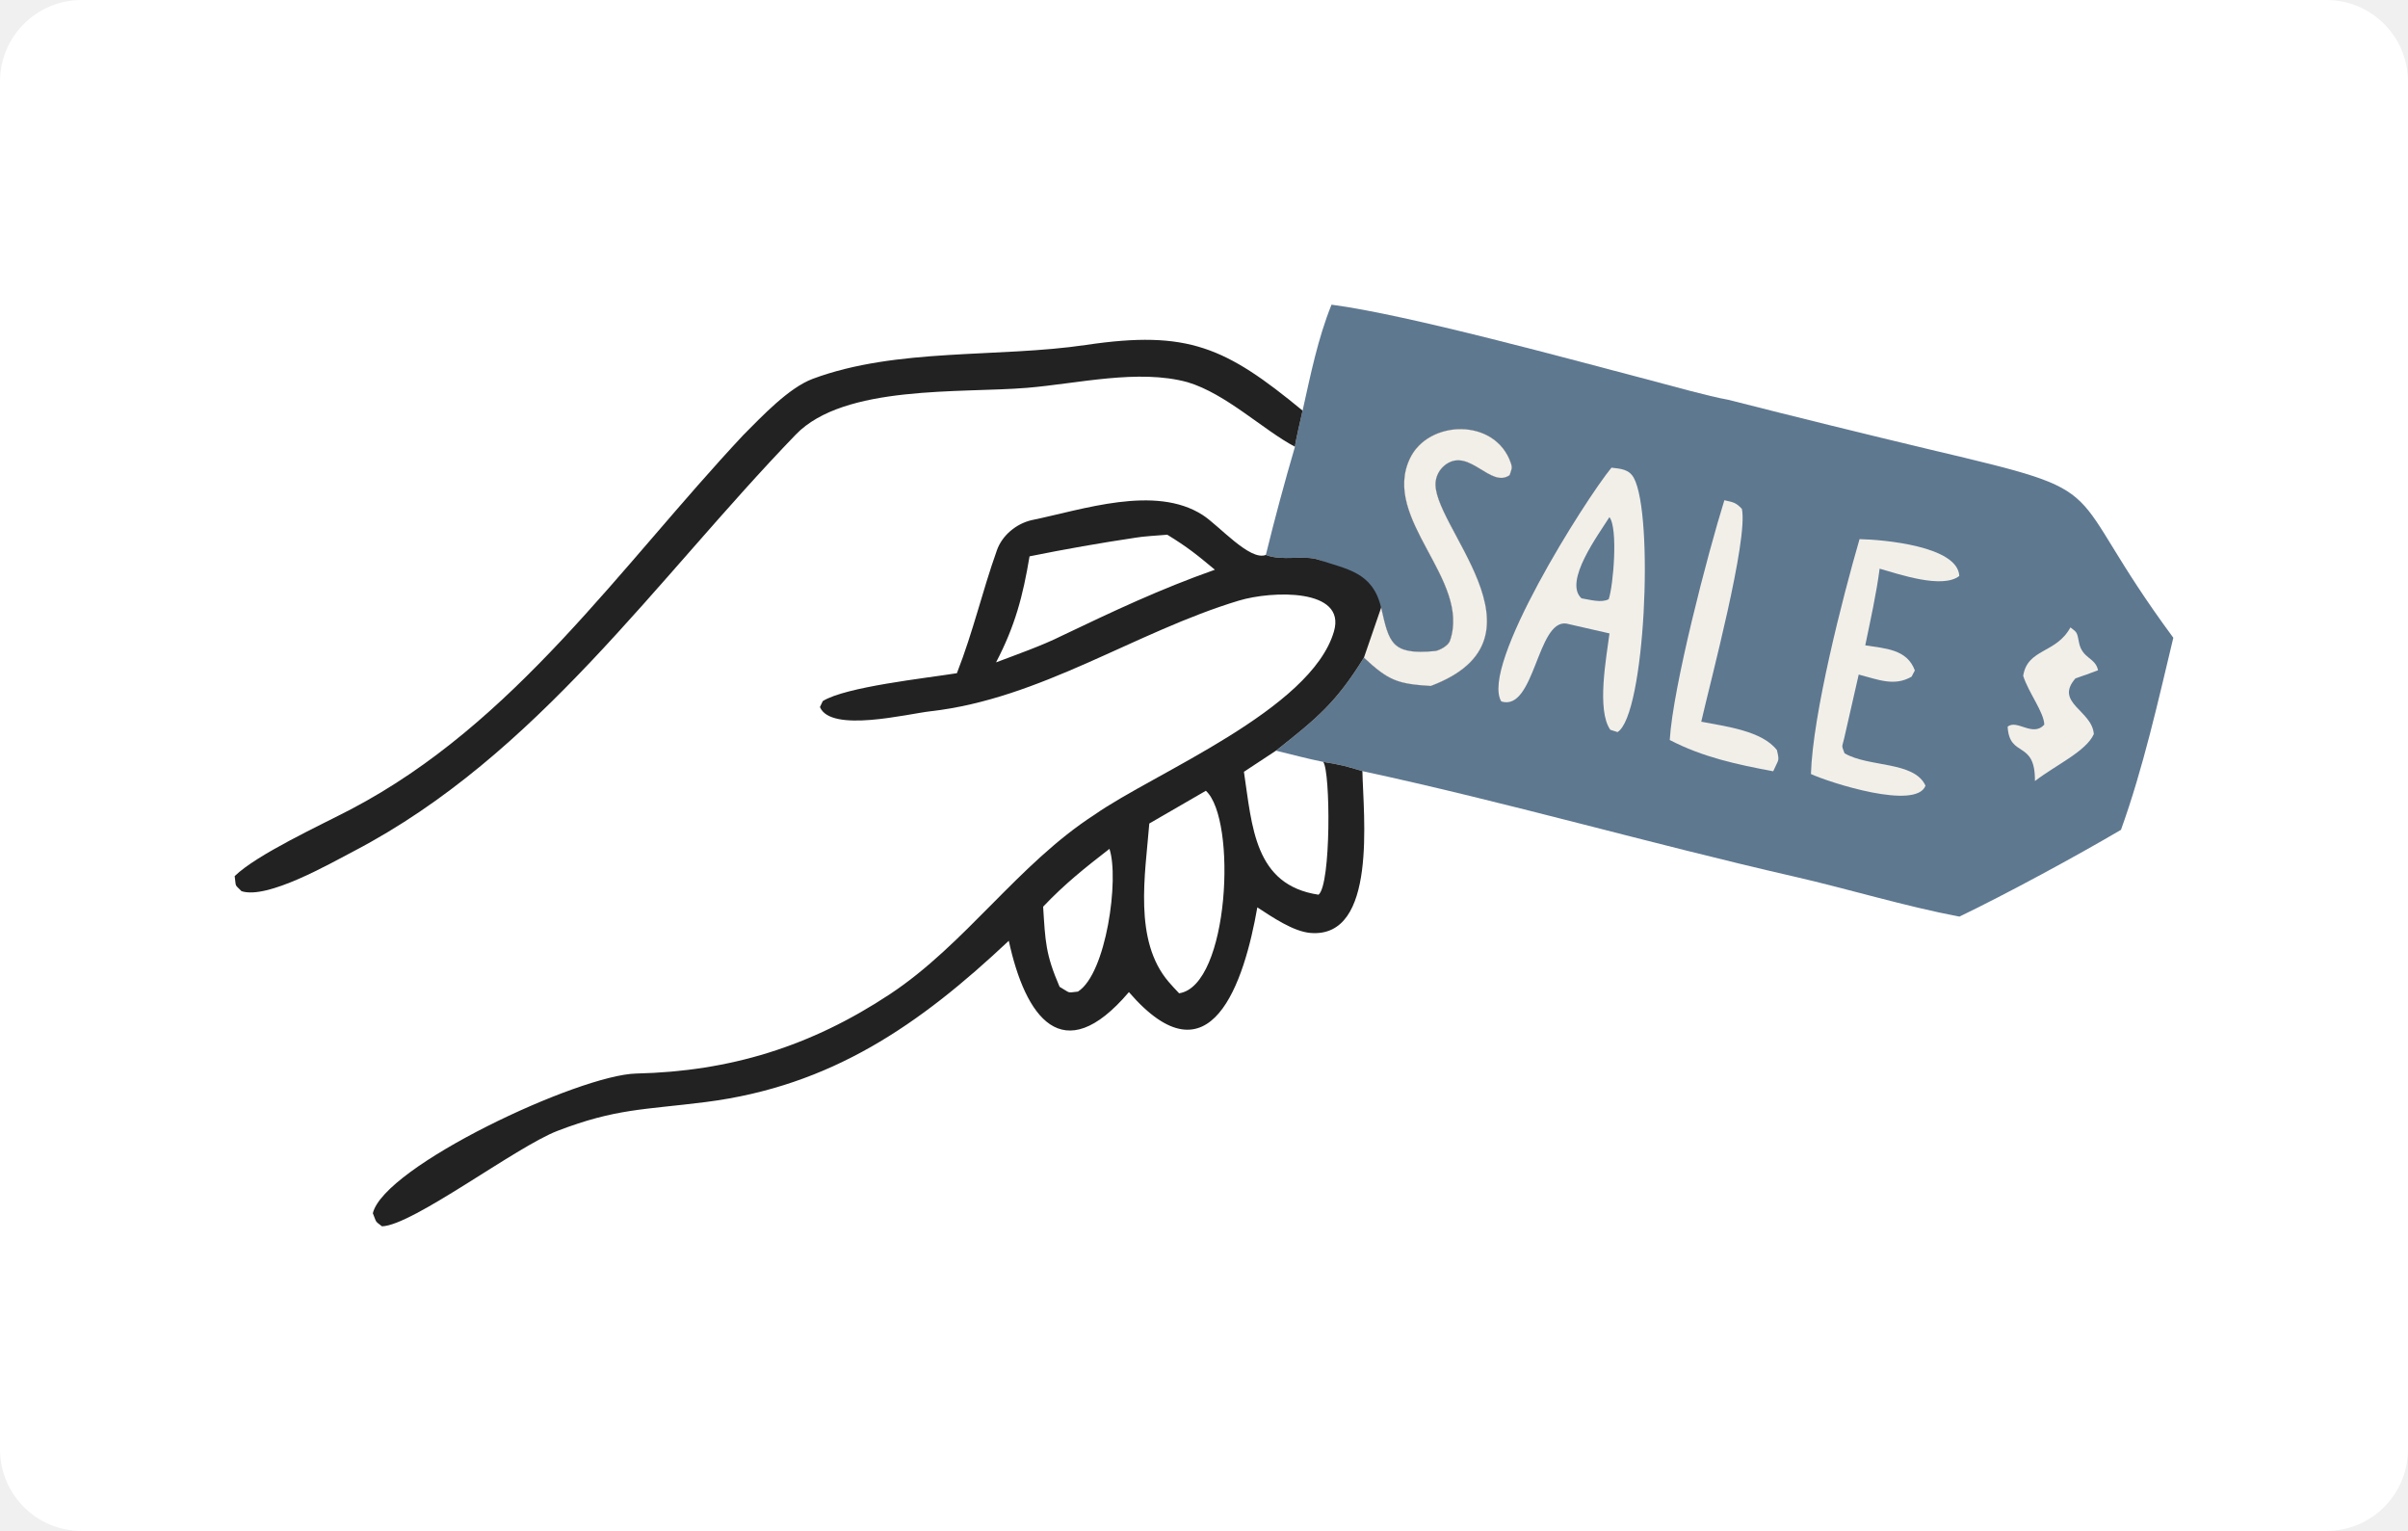
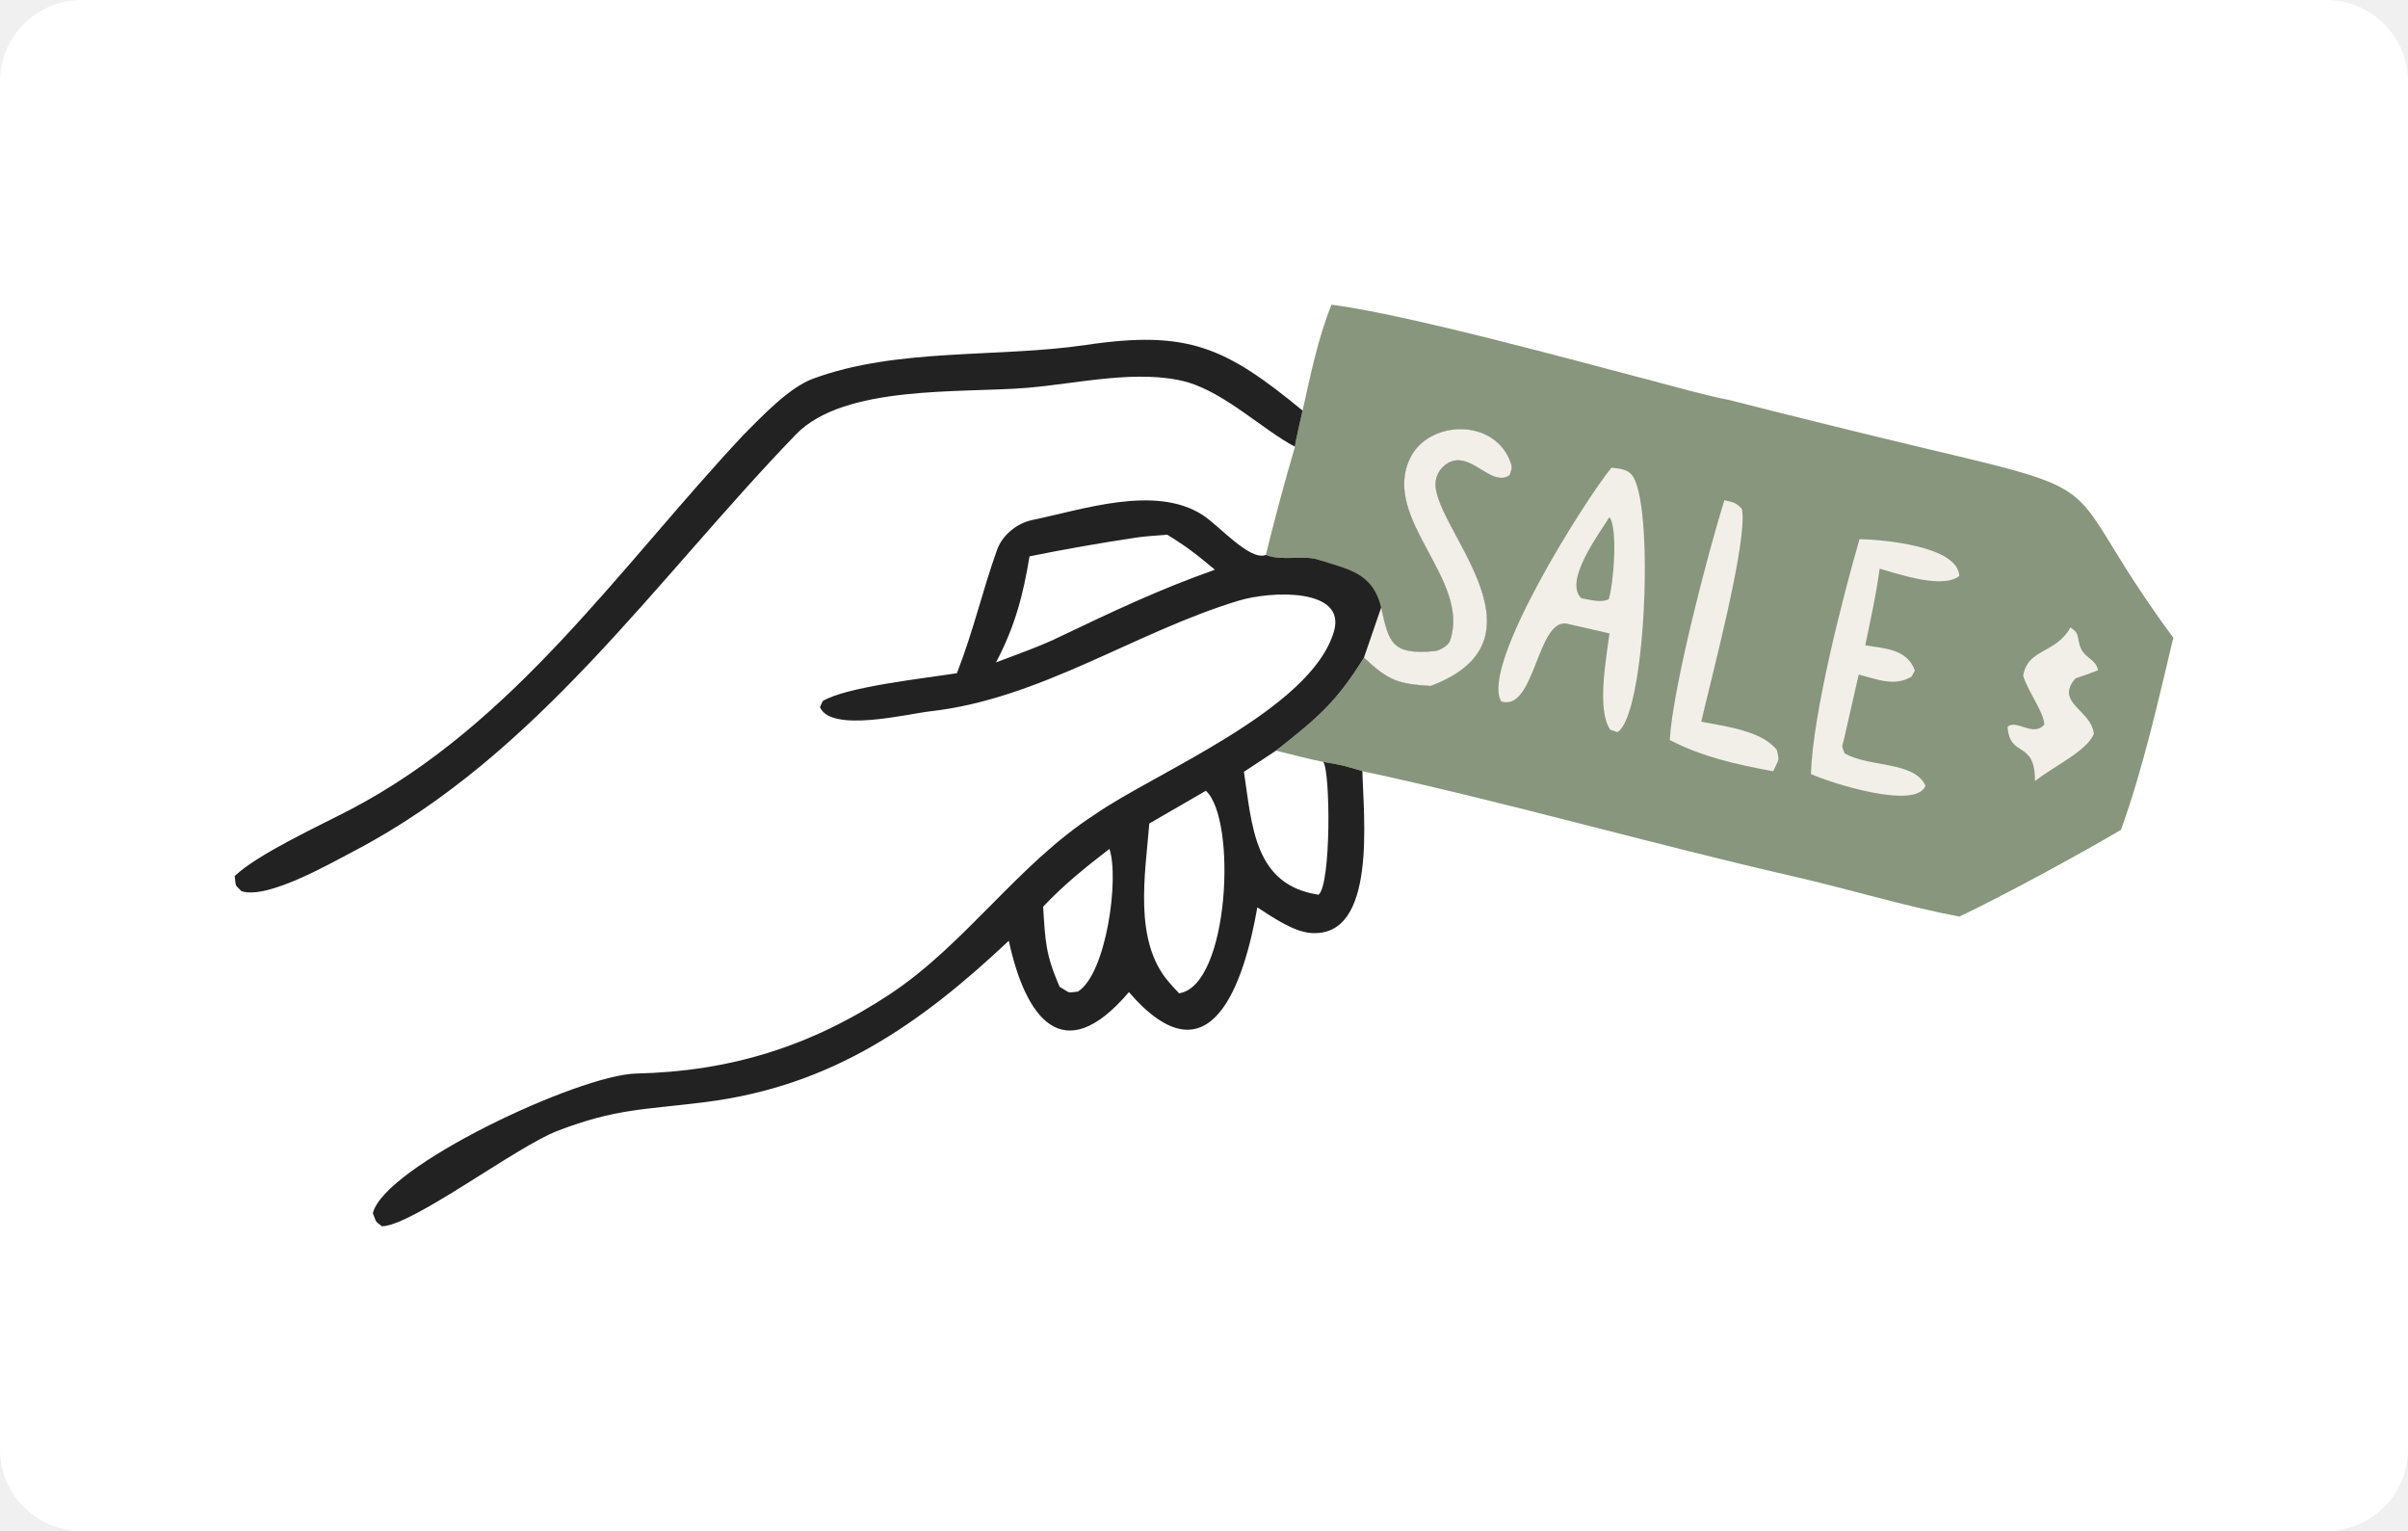
<svg xmlns="http://www.w3.org/2000/svg" width="236" height="150" viewBox="0 0 236 150" fill="none">
  <style>
  .bg { fill: #FFFFFF; }
  .ink { fill: #222222; }
  @media (prefers-color-scheme: dark) {
-     .bg { fill: #181715; }
+     .bg { fill: #161716; }
    .ink { fill: #FFFFFF; }
  }
</style>
  <rect class="bg" width="236" height="150" rx="8" />
-   <path d="M130.497 29.851C137.966 30.826 154.122 35.262 161.869 37.291C164.001 37.839 167.316 38.801 169.39 39.171C176.002 40.854 182.628 42.487 189.265 44.069C208.065 48.523 201.608 47.062 213 62.485C211.498 68.758 210.055 75.235 207.87 81.303C203.44 83.908 196.659 87.581 192.039 89.805C186.766 88.816 181.113 87.088 175.839 85.882C161.794 82.671 147.555 78.566 133.524 75.553C133.609 79.859 135.019 91.919 128.46 91.409C126.742 91.275 124.675 89.839 123.226 88.9C121.961 96.155 118.664 106.492 110.641 97.203C104.114 104.873 100.482 99.622 98.868 92.175C90.128 100.395 81.493 106.408 69.162 107.974C63.115 108.741 60.382 108.594 54.645 110.795C50.577 112.355 40.446 120.072 37.434 120.149C36.695 119.579 36.934 119.81 36.541 118.87C37.632 114.273 56.725 105.308 62.352 105.181C71.571 104.974 79.474 102.519 87.201 97.418C94.616 92.521 99.775 84.658 107.285 79.814C113.088 75.741 128.496 69.561 130.735 61.868C131.974 57.615 124.652 57.871 121.415 58.846C111.262 61.907 101.995 68.47 91.178 69.69C88.973 69.936 81.436 71.828 80.36 69.276L80.638 68.689C82.874 67.295 90.616 66.462 93.782 65.958C95.424 61.75 96.225 58.072 97.706 53.905C98.229 52.432 99.612 51.311 101.094 50.965C106.091 49.944 113.2 47.458 117.874 50.462C119.474 51.491 122.502 54.999 124.062 54.368C124.934 50.815 125.885 47.281 126.915 43.77C126.934 43.364 127.539 40.787 127.662 40.229C128.451 36.707 129.148 33.197 130.497 29.851ZM124.062 54.368C122.502 54.999 119.474 51.491 117.874 50.462C113.2 47.458 106.091 49.944 101.094 50.965C99.612 51.311 98.229 52.432 97.706 53.905C96.225 58.072 95.424 61.75 93.782 65.958C90.616 66.462 82.874 67.295 80.638 68.689L80.36 69.276C81.436 71.828 88.973 69.936 91.178 69.69C101.995 68.47 111.262 61.907 121.415 58.846C124.652 57.871 131.974 57.615 130.735 61.868C128.496 69.561 113.088 75.741 107.285 79.814C99.775 84.658 94.616 92.521 87.201 97.418C79.474 102.519 71.571 104.974 62.352 105.181C56.725 105.308 37.632 114.273 36.541 118.87C36.934 119.81 36.695 119.579 37.434 120.149C40.446 120.072 50.577 112.355 54.645 110.795C60.382 108.594 63.115 108.741 69.162 107.974C81.493 106.408 90.128 100.395 98.868 92.175C100.482 99.622 104.114 104.873 110.641 97.203C118.664 106.492 121.961 96.155 123.226 88.9C124.675 89.839 126.742 91.275 128.46 91.409C135.019 91.919 133.609 79.859 133.524 75.553C131.98 75.071 131.278 74.895 129.685 74.648C128.225 74.359 126.522 73.902 125.054 73.549C129.107 70.341 130.931 68.856 133.672 64.434C136.08 66.675 136.943 67.003 140.218 67.209C152.698 62.517 139.967 51.227 140.716 47.072C140.828 46.42 141.2 45.842 141.746 45.47C144.052 43.907 146.096 47.848 147.952 46.553C148.107 46.023 148.253 45.906 148.072 45.376C146.549 40.909 139.986 41.12 138.183 44.916C135.348 50.886 144.183 56.765 142.104 62.786C141.941 63.257 141.147 63.692 140.69 63.783C136.34 64.21 136.156 62.995 135.359 59.536C132.839 58.145 131.936 55.776 129.293 54.86C127.787 54.338 125.648 55.012 124.062 54.368Z" fill="#5E7890" />
+   <path d="M130.497 29.851C137.966 30.826 154.122 35.262 161.869 37.291C164.001 37.839 167.316 38.801 169.39 39.171C176.002 40.854 182.628 42.487 189.265 44.069C208.065 48.523 201.608 47.062 213 62.485C211.498 68.758 210.055 75.235 207.87 81.303C203.44 83.908 196.659 87.581 192.039 89.805C186.766 88.816 181.113 87.088 175.839 85.882C161.794 82.671 147.555 78.566 133.524 75.553C133.609 79.859 135.019 91.919 128.46 91.409C126.742 91.275 124.675 89.839 123.226 88.9C121.961 96.155 118.664 106.492 110.641 97.203C104.114 104.873 100.482 99.622 98.868 92.175C90.128 100.395 81.493 106.408 69.162 107.974C63.115 108.741 60.382 108.594 54.645 110.795C50.577 112.355 40.446 120.072 37.434 120.149C36.695 119.579 36.934 119.81 36.541 118.87C37.632 114.273 56.725 105.308 62.352 105.181C71.571 104.974 79.474 102.519 87.201 97.418C94.616 92.521 99.775 84.658 107.285 79.814C113.088 75.741 128.496 69.561 130.735 61.868C131.974 57.615 124.652 57.871 121.415 58.846C111.262 61.907 101.995 68.47 91.178 69.69C88.973 69.936 81.436 71.828 80.36 69.276L80.638 68.689C82.874 67.295 90.616 66.462 93.782 65.958C95.424 61.75 96.225 58.072 97.706 53.905C98.229 52.432 99.612 51.311 101.094 50.965C106.091 49.944 113.2 47.458 117.874 50.462C119.474 51.491 122.502 54.999 124.062 54.368C124.934 50.815 125.885 47.281 126.915 43.77C126.934 43.364 127.539 40.787 127.662 40.229C128.451 36.707 129.148 33.197 130.497 29.851ZM124.062 54.368C122.502 54.999 119.474 51.491 117.874 50.462C113.2 47.458 106.091 49.944 101.094 50.965C99.612 51.311 98.229 52.432 97.706 53.905C96.225 58.072 95.424 61.75 93.782 65.958C90.616 66.462 82.874 67.295 80.638 68.689L80.36 69.276C81.436 71.828 88.973 69.936 91.178 69.69C101.995 68.47 111.262 61.907 121.415 58.846C124.652 57.871 131.974 57.615 130.735 61.868C128.496 69.561 113.088 75.741 107.285 79.814C99.775 84.658 94.616 92.521 87.201 97.418C79.474 102.519 71.571 104.974 62.352 105.181C56.725 105.308 37.632 114.273 36.541 118.87C36.934 119.81 36.695 119.579 37.434 120.149C40.446 120.072 50.577 112.355 54.645 110.795C60.382 108.594 63.115 108.741 69.162 107.974C81.493 106.408 90.128 100.395 98.868 92.175C100.482 99.622 104.114 104.873 110.641 97.203C118.664 106.492 121.961 96.155 123.226 88.9C124.675 89.839 126.742 91.275 128.46 91.409C135.019 91.919 133.609 79.859 133.524 75.553C131.98 75.071 131.278 74.895 129.685 74.648C128.225 74.359 126.522 73.902 125.054 73.549C129.107 70.341 130.931 68.856 133.672 64.434C136.08 66.675 136.943 67.003 140.218 67.209C152.698 62.517 139.967 51.227 140.716 47.072C140.828 46.42 141.2 45.842 141.746 45.47C144.052 43.907 146.096 47.848 147.952 46.553C148.107 46.023 148.253 45.906 148.072 45.376C146.549 40.909 139.986 41.12 138.183 44.916C135.348 50.886 144.183 56.765 142.104 62.786C141.941 63.257 141.147 63.692 140.69 63.783C136.34 64.21 136.156 62.995 135.359 59.536C132.839 58.145 131.936 55.776 129.293 54.86C127.787 54.338 125.648 55.012 124.062 54.368Z" fill="#87967C" />
  <path class="ink" d="M135.359 59.535C136.182 63.065 136.34 64.21 140.69 63.783C141.147 63.692 141.941 63.257 142.104 62.786C144.183 56.764 135.348 50.885 138.183 44.916C139.986 41.12 146.549 40.909 148.072 45.376C148.253 45.906 148.107 46.023 147.952 46.552C146.096 47.848 144.052 43.907 141.746 45.47C141.2 45.842 140.828 46.42 140.716 47.072C139.967 51.227 152.698 62.517 140.218 67.208C136.943 67.003 136.08 66.675 133.672 64.434C130.931 68.856 129.107 70.341 125.054 73.548L121.913 75.618C122.721 80.967 122.925 86.718 129.225 87.66C130.465 86.684 130.398 75.543 129.685 74.648C131.278 74.895 131.98 75.07 133.524 75.553C133.609 79.859 135.019 91.919 128.46 91.409C126.742 91.275 124.675 89.838 123.226 88.9C121.961 96.155 118.664 106.492 110.641 97.203C104.114 104.873 100.482 99.622 98.868 92.174C90.128 100.395 81.493 106.408 69.162 107.974C63.115 108.741 60.382 108.594 54.645 110.795C50.577 112.355 40.446 120.072 37.434 120.149C36.695 119.579 36.934 119.809 36.541 118.87C37.632 114.273 56.725 105.308 62.352 105.181C71.571 104.973 79.474 102.519 87.201 97.417C94.616 92.521 99.775 84.658 107.285 79.814C113.088 75.741 128.496 69.56 130.735 61.868C131.974 57.615 124.652 57.87 121.415 58.846C111.262 61.907 101.995 68.47 91.178 69.69C88.973 69.936 81.436 71.828 80.36 69.276L80.638 68.689C82.874 67.295 90.616 66.462 93.782 65.958C95.424 61.75 96.225 58.072 97.706 53.905C98.229 52.432 99.612 51.311 101.094 50.965C106.091 49.944 113.2 47.457 117.874 50.462C119.474 51.491 122.502 54.999 124.062 54.368C125.648 55.012 127.787 54.338 129.293 54.859C131.936 55.775 134.535 56.006 135.359 59.535ZM100.902 54.508C100.248 58.425 99.481 61.329 97.619 64.897C99.624 64.137 102.167 63.243 104.04 62.302C109.169 59.855 113.681 57.722 119.067 55.82C117.282 54.331 116.39 53.611 114.403 52.39C113.694 52.451 111.953 52.553 111.337 52.674C107.843 53.195 104.364 53.807 100.902 54.508ZM112.64 80.684C112.236 85.705 111.076 92.16 114.537 96.2C114.868 96.582 115.21 96.956 115.562 97.319C120.476 96.583 121.259 80.272 118.183 77.477L112.64 80.684ZM102.234 88.834C102.448 92.217 102.465 93.489 103.847 96.683C104.98 97.341 104.52 97.27 105.643 97.154C108.437 95.392 109.705 86.05 108.733 83.168C106.322 85.037 104.34 86.61 102.234 88.834Z" />
  <path d="M140.692 63.783C136.342 64.21 136.158 62.995 135.361 59.535L133.674 64.434C136.082 66.675 136.945 67.003 140.221 67.208C152.7 62.517 139.969 51.227 140.718 47.072C140.83 46.42 141.202 45.842 141.748 45.47C144.055 43.907 146.099 47.848 147.954 46.552C148.11 46.023 148.255 45.906 148.074 45.376C146.551 40.909 139.988 41.12 138.185 44.916C135.35 50.885 144.185 56.764 142.106 62.786C141.943 63.257 141.149 63.692 140.692 63.783Z" fill="#F2EFE9" />
  <path d="M157.934 45.82C158.812 45.927 159.648 45.954 160.124 46.822C162.105 50.436 161.241 70.076 158.527 71.727L157.821 71.501C156.465 69.587 157.437 64.407 157.741 62.06L153.512 61.094C150.639 60.687 150.409 69.74 147.139 68.727C145.022 65.276 155.362 48.957 157.934 45.82Z" fill="#F2EFE9" />
-   <path d="M157.733 50.667C158.593 51.738 158.12 57.398 157.662 58.71C156.934 59.087 155.882 58.767 154.996 58.622C153.209 56.978 156.69 52.343 157.733 50.667Z" fill="#5E7890" />
+   <path d="M157.733 50.667C158.593 51.738 158.12 57.398 157.662 58.71C156.934 59.087 155.882 58.767 154.996 58.622C153.209 56.978 156.69 52.343 157.733 50.667Z" fill="#87967C" />
  <path d="M182.248 52.822C184.584 52.871 191.885 53.505 192.024 56.43C190.364 57.734 186.099 56.247 184.217 55.716C183.894 58.196 183.316 60.766 182.808 63.227C184.78 63.544 186.903 63.601 187.667 65.687L187.349 66.296C185.653 67.284 184.056 66.579 182.167 66.09L180.741 72.342C180.519 73.295 180.468 72.945 180.775 73.801C183.124 75.195 187.615 74.556 188.712 76.98C187.789 79.41 179.289 76.67 177.484 75.835C177.654 70.022 180.569 58.601 182.248 52.822Z" fill="#F2EFE9" />
  <path d="M169 49.011C169.871 49.212 170.118 49.216 170.716 49.859C171.355 52.856 167.622 66.8 166.734 70.709C169.12 71.173 172.698 71.597 174.154 73.498C174.41 74.649 174.336 74.309 173.786 75.568C170.236 74.904 166.853 74.177 163.646 72.502C163.959 67.293 167.373 54.216 169 49.011Z" fill="#F2EFE9" />
  <path d="M202.916 61.47C203.547 61.956 203.561 61.903 203.751 62.92C204.057 64.554 205.362 64.401 205.624 65.67C204.884 65.959 204.16 66.207 203.41 66.464C201.307 68.865 205.058 69.603 205.208 71.927C204.435 73.629 201.531 74.918 199.436 76.525C199.484 72.454 196.934 74.315 196.762 71.198C197.673 70.442 199.226 72.252 200.356 70.997C200.316 69.775 198.839 67.911 198.285 66.221C198.708 63.519 201.515 64.054 202.916 61.47Z" fill="#F2EFE9" />
  <path class="ink" d="M126.914 43.77C123.812 42.133 120.161 38.572 116.395 37.448C111.573 36.123 105.627 37.587 100.661 37.998C94.167 38.536 82.736 37.666 77.995 42.574C64.245 56.81 52.688 73.979 34.688 83.388C32.317 84.628 26.195 88.142 23.671 87.314C22.957 86.591 23.157 86.96 23 85.838C25.18 83.713 31.411 80.853 34.385 79.295C50.465 70.873 60.753 55.539 72.868 42.604C74.648 40.826 77.289 37.996 79.665 37.112C87.894 34.053 97.829 35.073 106.445 33.795C116.444 32.313 120.129 34.026 127.662 40.229C127.539 40.788 126.933 43.364 126.914 43.77Z" />
</svg>
